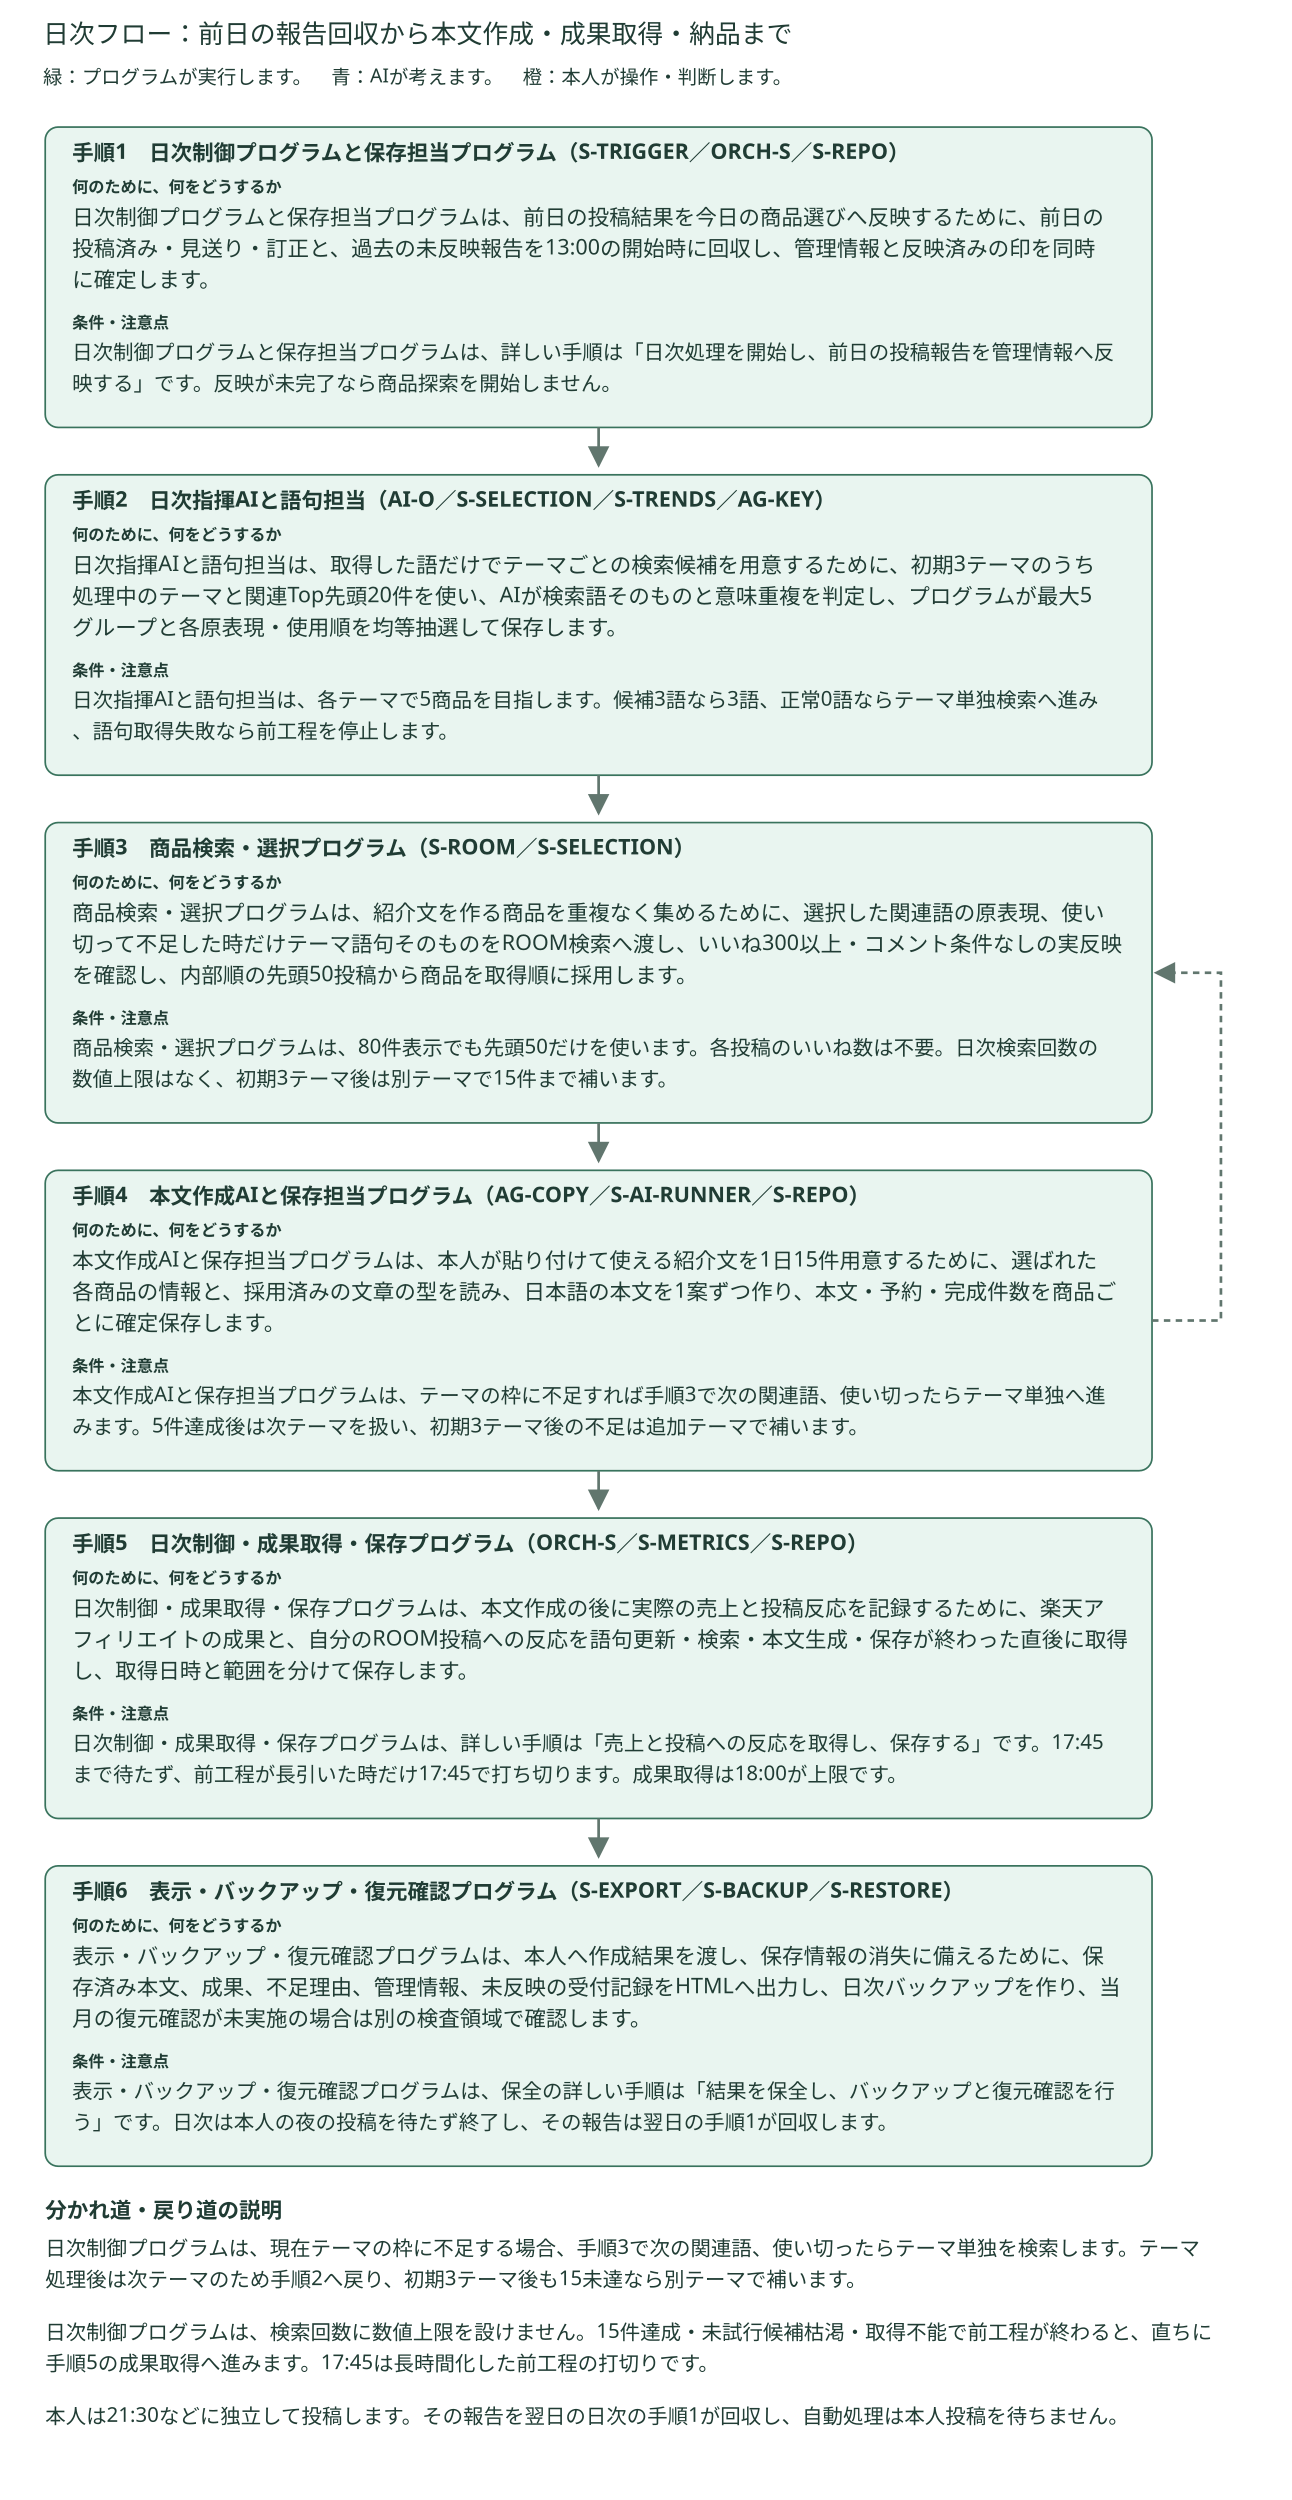
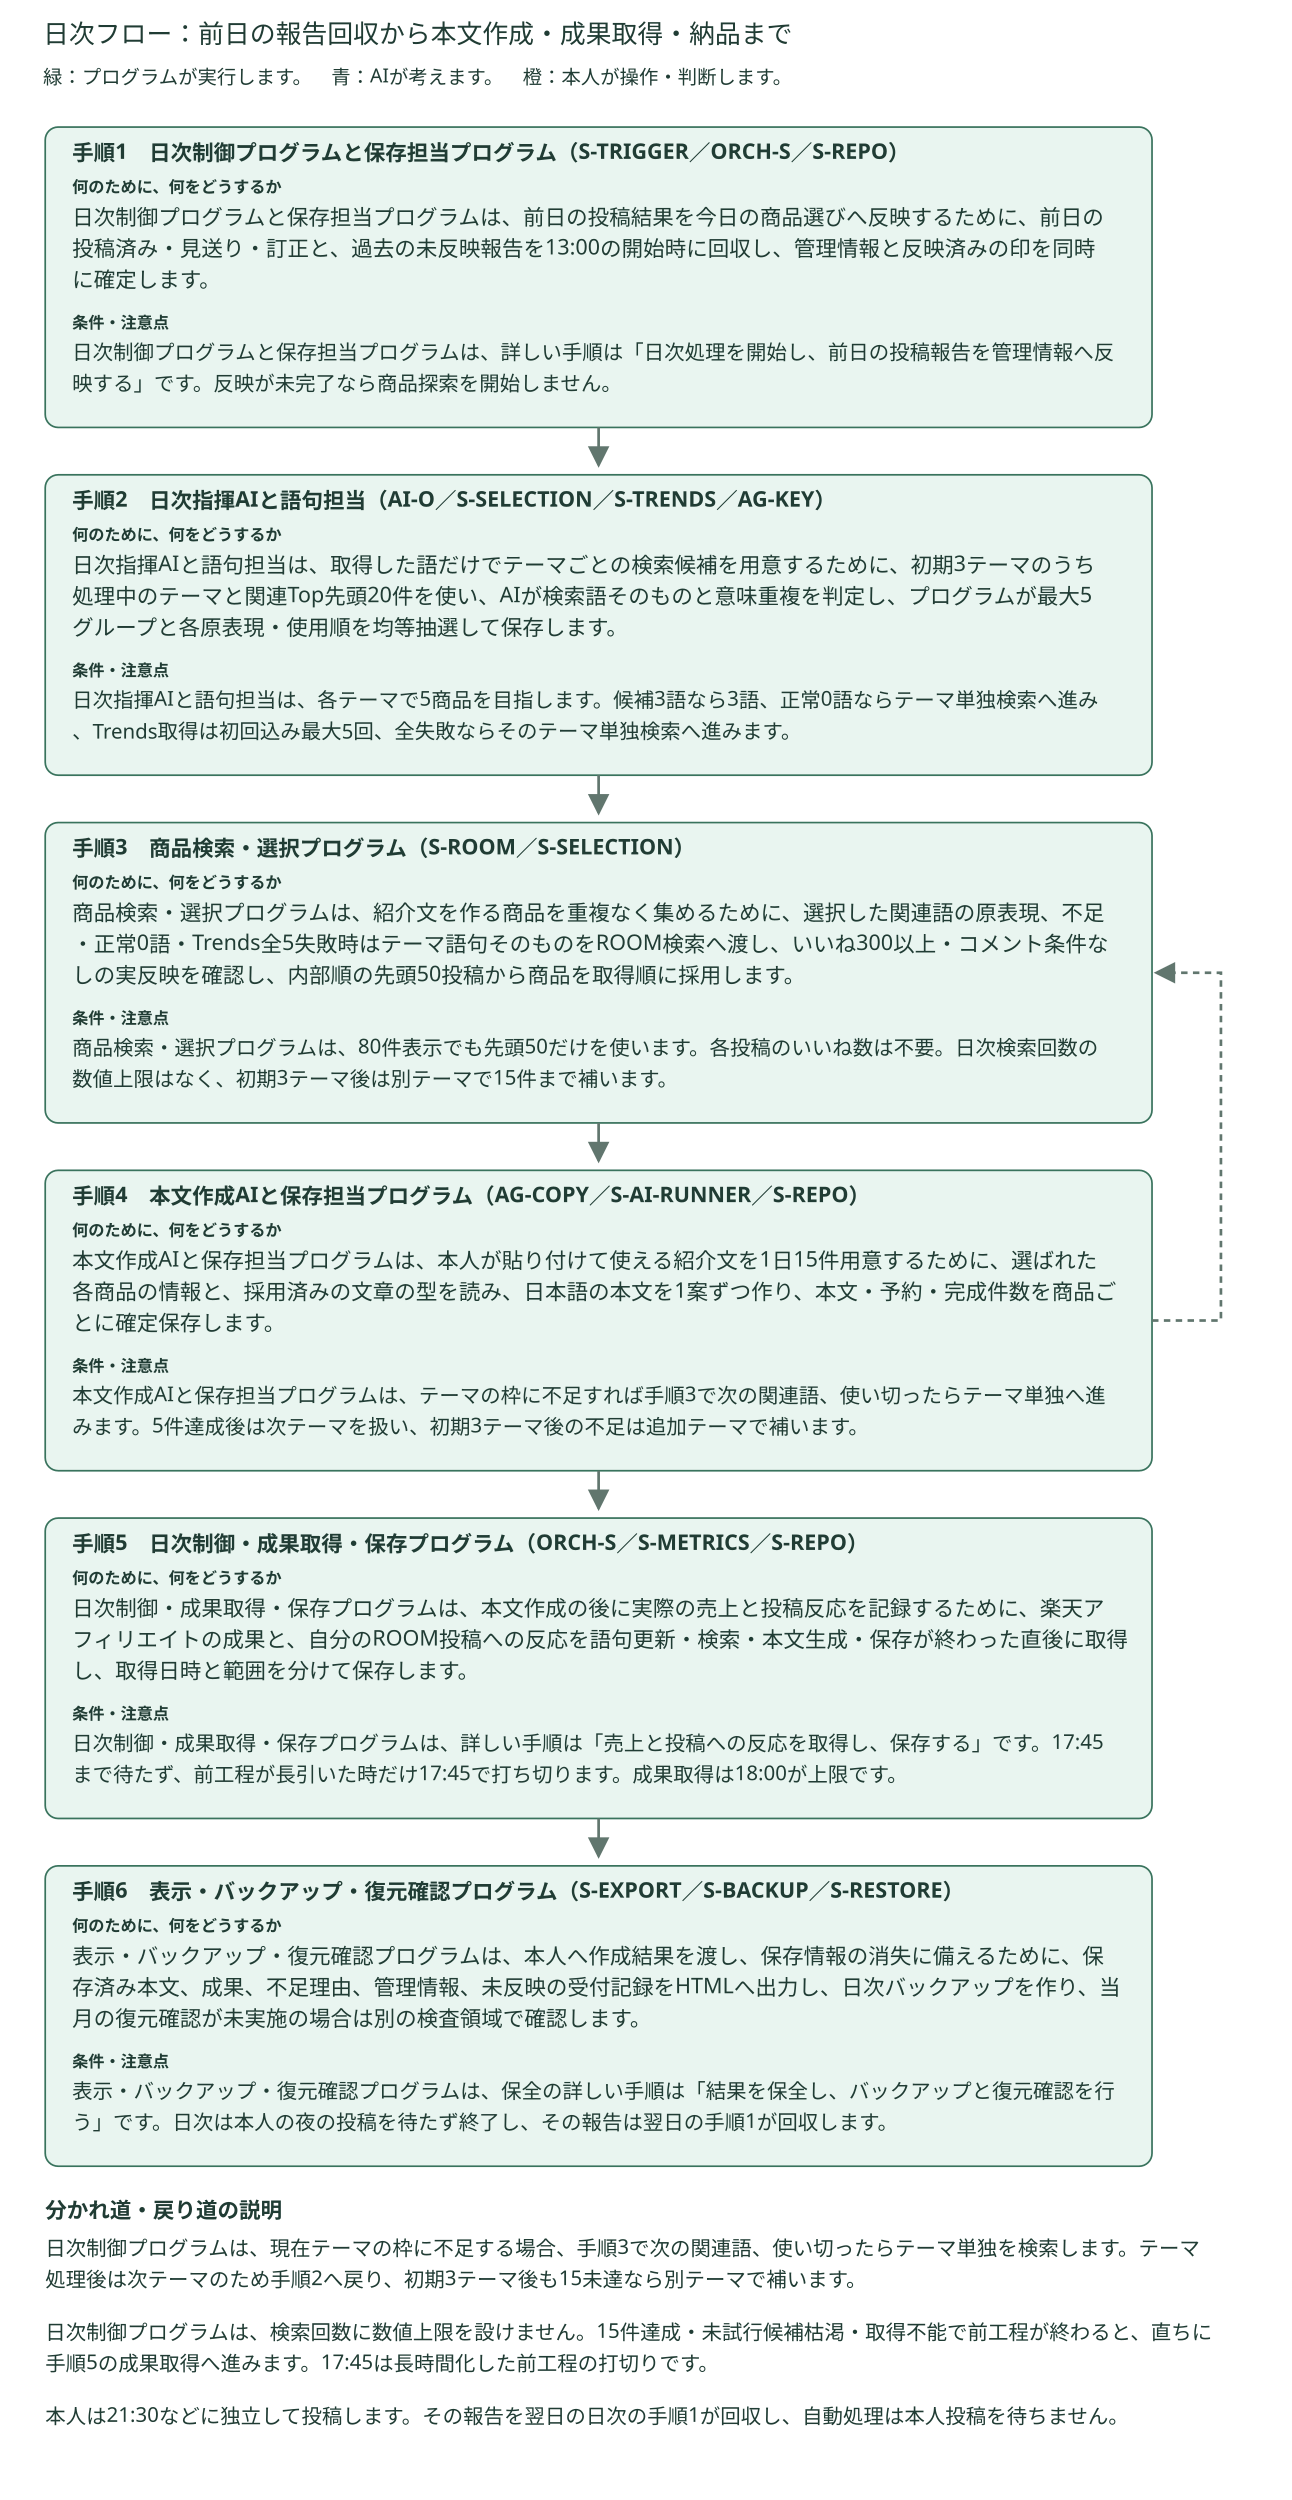
<svg xmlns="http://www.w3.org/2000/svg" viewBox="0 0 1200 2322" role="img" aria-labelledby="task-F02-title task-F02-desc" font-family="Yu Gothic, Meiryo, sans-serif">
  <defs>
    <marker id="task-F02-arrow" markerWidth="8" markerHeight="8" refX="7" refY="4" orient="auto">
      <path d="M0,0 L8,4 L0,8 Z" fill="#61766e" />
    </marker>
  </defs>
  <rect width="1200" height="2322" fill="#fff" />
  <text x="40" y="40" font-size="24" font-weight="400" text-anchor="start" fill="#203c34">日次フロー：前日の報告回収から本文作成・成果取得・納品まで</text>
  <text x="40" y="78" font-size="18" font-weight="400" text-anchor="start" fill="#203c34">緑：プログラムが実行します。　青：AIが考えます。　橙：本人が操作・判断します。</text>
  <g class="diagram-node" data-node="F02-1">
    <rect x="42" y="118" width="1028" height="279" rx="12" fill="#e9f5f0" stroke="#39735d" stroke-width="1.6" />
    <text x="67" y="149" font-size="20" font-weight="700" text-anchor="start" fill="#203c34">手順1　日次制御プログラムと保存担当プログラム（S-TRIGGER／ORCH-S／S-REPO）</text>
    <text x="67" y="179" font-size="15" font-weight="700" text-anchor="start" fill="#203c34">何のために、何をどうするか</text>
    <text x="67" y="209" font-size="20" font-weight="400" text-anchor="start" fill="#203c34">日次制御プログラムと保存担当プログラムは、前日の投稿結果を今日の商品選びへ反映するために、前日の</text>
    <text x="67" y="238" font-size="20" font-weight="400" text-anchor="start" fill="#203c34">投稿済み・見送り・訂正と、過去の未反映報告を13:00の開始時に回収し、管理情報と反映済みの印を同時</text>
    <text x="67" y="267" font-size="20" font-weight="400" text-anchor="start" fill="#203c34">に確定します。</text>
    <text x="67" y="305" font-size="15" font-weight="700" text-anchor="start" fill="#203c34">条件・注意点</text>
    <text x="67" y="334" font-size="19" font-weight="400" text-anchor="start" fill="#203c34">日次制御プログラムと保存担当プログラムは、詳しい手順は「日次処理を開始し、前日の投稿報告を管理情報へ反</text>
    <text x="67" y="363" font-size="19" font-weight="400" text-anchor="start" fill="#203c34">映する」です。反映が未完了なら商品探索を開始しません。</text>
  </g>
  <path d="M 556 397 V 432" fill="none" stroke="#61766e" stroke-width="2.5" marker-end="url(#task-F02-arrow)" />
  <g class="diagram-node" data-node="F02-2">
    <rect x="42" y="441" width="1028" height="279" rx="12" fill="#e9f5f0" stroke="#39735d" stroke-width="1.6" />
    <text x="67" y="472" font-size="20" font-weight="700" text-anchor="start" fill="#203c34">手順2　日次指揮AIと語句担当（AI-O／S-SELECTION／S-TRENDS／AG-KEY）</text>
    <text x="67" y="502" font-size="15" font-weight="700" text-anchor="start" fill="#203c34">何のために、何をどうするか</text>
    <text x="67" y="532" font-size="20" font-weight="400" text-anchor="start" fill="#203c34">日次指揮AIと語句担当は、取得した語だけでテーマごとの検索候補を用意するために、初期3テーマのうち</text>
    <text x="67" y="561" font-size="20" font-weight="400" text-anchor="start" fill="#203c34">処理中のテーマと関連Top先頭20件を使い、AIが検索語そのものと意味重複を判定し、プログラムが最大5</text>
    <text x="67" y="590" font-size="20" font-weight="400" text-anchor="start" fill="#203c34">グループと各原表現・使用順を均等抽選して保存します。</text>
    <text x="67" y="628" font-size="15" font-weight="700" text-anchor="start" fill="#203c34">条件・注意点</text>
    <text x="67" y="657" font-size="19" font-weight="400" text-anchor="start" fill="#203c34">日次指揮AIと語句担当は、各テーマで5商品を目指します。候補3語なら3語、正常0語ならテーマ単独検索へ進み</text>
-     <text x="67" y="686" font-size="19" font-weight="400" text-anchor="start" fill="#203c34">、語句取得失敗なら前工程を停止します。</text>
+     <text x="67" y="686" font-size="19" font-weight="400" text-anchor="start" fill="#203c34">、Trends取得は初回込み最大5回、全失敗ならそのテーマ単独検索へ進みます。</text>
  </g>
  <path d="M 556 720 V 755" fill="none" stroke="#61766e" stroke-width="2.5" marker-end="url(#task-F02-arrow)" />
  <g class="diagram-node" data-node="F02-3">
    <rect x="42" y="764" width="1028" height="279" rx="12" fill="#e9f5f0" stroke="#39735d" stroke-width="1.6" />
    <text x="67" y="795" font-size="20" font-weight="700" text-anchor="start" fill="#203c34">手順3　商品検索・選択プログラム（S-ROOM／S-SELECTION）</text>
    <text x="67" y="825" font-size="15" font-weight="700" text-anchor="start" fill="#203c34">何のために、何をどうするか</text>
-     <text x="67" y="855" font-size="20" font-weight="400" text-anchor="start" fill="#203c34">商品検索・選択プログラムは、紹介文を作る商品を重複なく集めるために、選択した関連語の原表現、使い</text>
-     <text x="67" y="884" font-size="20" font-weight="400" text-anchor="start" fill="#203c34">切って不足した時だけテーマ語句そのものをROOM検索へ渡し、いいね300以上・コメント条件なしの実反映</text>
-     <text x="67" y="913" font-size="20" font-weight="400" text-anchor="start" fill="#203c34">を確認し、内部順の先頭50投稿から商品を取得順に採用します。</text>
+     <text x="67" y="855" font-size="20" font-weight="400" text-anchor="start" fill="#203c34">商品検索・選択プログラムは、紹介文を作る商品を重複なく集めるために、選択した関連語の原表現、不足</text>
+     <text x="67" y="884" font-size="20" font-weight="400" text-anchor="start" fill="#203c34">・正常0語・Trends全5失敗時はテーマ語句そのものをROOM検索へ渡し、いいね300以上・コメント条件な</text>
+     <text x="67" y="913" font-size="20" font-weight="400" text-anchor="start" fill="#203c34">しの実反映を確認し、内部順の先頭50投稿から商品を取得順に採用します。</text>
    <text x="67" y="951" font-size="15" font-weight="700" text-anchor="start" fill="#203c34">条件・注意点</text>
    <text x="67" y="980" font-size="19" font-weight="400" text-anchor="start" fill="#203c34">商品検索・選択プログラムは、80件表示でも先頭50だけを使います。各投稿のいいね数は不要。日次検索回数の</text>
    <text x="67" y="1009" font-size="19" font-weight="400" text-anchor="start" fill="#203c34">数値上限はなく、初期3テーマ後は別テーマで15件まで補います。</text>
  </g>
  <path d="M 556 1043 V 1078" fill="none" stroke="#61766e" stroke-width="2.5" marker-end="url(#task-F02-arrow)" />
  <g class="diagram-node" data-node="F02-4">
    <rect x="42" y="1087" width="1028" height="279" rx="12" fill="#e9f5f0" stroke="#39735d" stroke-width="1.6" />
    <text x="67" y="1118" font-size="20" font-weight="700" text-anchor="start" fill="#203c34">手順4　本文作成AIと保存担当プログラム（AG-COPY／S-AI-RUNNER／S-REPO）</text>
    <text x="67" y="1148" font-size="15" font-weight="700" text-anchor="start" fill="#203c34">何のために、何をどうするか</text>
    <text x="67" y="1178" font-size="20" font-weight="400" text-anchor="start" fill="#203c34">本文作成AIと保存担当プログラムは、本人が貼り付けて使える紹介文を1日15件用意するために、選ばれた</text>
    <text x="67" y="1207" font-size="20" font-weight="400" text-anchor="start" fill="#203c34">各商品の情報と、採用済みの文章の型を読み、日本語の本文を1案ずつ作り、本文・予約・完成件数を商品ご</text>
    <text x="67" y="1236" font-size="20" font-weight="400" text-anchor="start" fill="#203c34">とに確定保存します。</text>
    <text x="67" y="1274" font-size="15" font-weight="700" text-anchor="start" fill="#203c34">条件・注意点</text>
    <text x="67" y="1303" font-size="19" font-weight="400" text-anchor="start" fill="#203c34">本文作成AIと保存担当プログラムは、テーマの枠に不足すれば手順3で次の関連語、使い切ったらテーマ単独へ進</text>
    <text x="67" y="1332" font-size="19" font-weight="400" text-anchor="start" fill="#203c34">みます。5件達成後は次テーマを扱い、初期3テーマ後の不足は追加テーマで補います。</text>
  </g>
  <path d="M 556 1366 V 1401" fill="none" stroke="#61766e" stroke-width="2.5" marker-end="url(#task-F02-arrow)" />
  <g class="diagram-node" data-node="F02-5">
    <rect x="42" y="1410" width="1028" height="279" rx="12" fill="#e9f5f0" stroke="#39735d" stroke-width="1.6" />
    <text x="67" y="1441" font-size="20" font-weight="700" text-anchor="start" fill="#203c34">手順5　日次制御・成果取得・保存プログラム（ORCH-S／S-METRICS／S-REPO）</text>
    <text x="67" y="1471" font-size="15" font-weight="700" text-anchor="start" fill="#203c34">何のために、何をどうするか</text>
    <text x="67" y="1501" font-size="20" font-weight="400" text-anchor="start" fill="#203c34">日次制御・成果取得・保存プログラムは、本文作成の後に実際の売上と投稿反応を記録するために、楽天ア</text>
    <text x="67" y="1530" font-size="20" font-weight="400" text-anchor="start" fill="#203c34">フィリエイトの成果と、自分のROOM投稿への反応を語句更新・検索・本文生成・保存が終わった直後に取得</text>
    <text x="67" y="1559" font-size="20" font-weight="400" text-anchor="start" fill="#203c34">し、取得日時と範囲を分けて保存します。</text>
    <text x="67" y="1597" font-size="15" font-weight="700" text-anchor="start" fill="#203c34">条件・注意点</text>
    <text x="67" y="1626" font-size="19" font-weight="400" text-anchor="start" fill="#203c34">日次制御・成果取得・保存プログラムは、詳しい手順は「売上と投稿への反応を取得し、保存する」です。17:45</text>
    <text x="67" y="1655" font-size="19" font-weight="400" text-anchor="start" fill="#203c34">まで待たず、前工程が長引いた時だけ17:45で打ち切ります。成果取得は18:00が上限です。</text>
  </g>
  <path d="M 556 1689 V 1724" fill="none" stroke="#61766e" stroke-width="2.5" marker-end="url(#task-F02-arrow)" />
  <g class="diagram-node" data-node="F02-6">
    <rect x="42" y="1733" width="1028" height="279" rx="12" fill="#e9f5f0" stroke="#39735d" stroke-width="1.6" />
    <text x="67" y="1764" font-size="20" font-weight="700" text-anchor="start" fill="#203c34">手順6　表示・バックアップ・復元確認プログラム（S-EXPORT／S-BACKUP／S-RESTORE）</text>
    <text x="67" y="1794" font-size="15" font-weight="700" text-anchor="start" fill="#203c34">何のために、何をどうするか</text>
    <text x="67" y="1824" font-size="20" font-weight="400" text-anchor="start" fill="#203c34">表示・バックアップ・復元確認プログラムは、本人へ作成結果を渡し、保存情報の消失に備えるために、保</text>
    <text x="67" y="1853" font-size="20" font-weight="400" text-anchor="start" fill="#203c34">存済み本文、成果、不足理由、管理情報、未反映の受付記録をHTMLへ出力し、日次バックアップを作り、当</text>
    <text x="67" y="1882" font-size="20" font-weight="400" text-anchor="start" fill="#203c34">月の復元確認が未実施の場合は別の検査領域で確認します。</text>
    <text x="67" y="1920" font-size="15" font-weight="700" text-anchor="start" fill="#203c34">条件・注意点</text>
    <text x="67" y="1949" font-size="19" font-weight="400" text-anchor="start" fill="#203c34">表示・バックアップ・復元確認プログラムは、保全の詳しい手順は「結果を保全し、バックアップと復元確認を行</text>
    <text x="67" y="1978" font-size="19" font-weight="400" text-anchor="start" fill="#203c34">う」です。日次は本人の夜の投稿を待たず終了し、その報告は翌日の手順1が回収します。</text>
  </g>
  <path d="M 1070 1226.5 H 1134 V 903.5 H 1074" fill="none" stroke="#61766e" stroke-width="2.5" stroke-dasharray="6 5" marker-end="url(#task-F02-arrow)" />
  <text x="42" y="2060" font-size="20" font-weight="700" text-anchor="start" fill="#203c34">分かれ道・戻り道の説明</text>
  <text x="42" y="2095" font-size="19" font-weight="400" text-anchor="start" fill="#203c34">日次制御プログラムは、現在テーマの枠に不足する場合、手順3で次の関連語、使い切ったらテーマ単独を検索します。テーマ</text>
  <text x="42" y="2124" font-size="19" font-weight="400" text-anchor="start" fill="#203c34">処理後は次テーマのため手順2へ戻り、初期3テーマ後も15未達なら別テーマで補います。</text>
  <text x="42" y="2173" font-size="19" font-weight="400" text-anchor="start" fill="#203c34">日次制御プログラムは、検索回数に数値上限を設けません。15件達成・未試行候補枯渇・取得不能で前工程が終わると、直ちに</text>
  <text x="42" y="2202" font-size="19" font-weight="400" text-anchor="start" fill="#203c34">手順5の成果取得へ進みます。17:45は長時間化した前工程の打切りです。</text>
  <text x="42" y="2251" font-size="19" font-weight="400" text-anchor="start" fill="#203c34">本人は21:30などに独立して投稿します。その報告を翌日の日次の手順1が回収し、自動処理は本人投稿を待ちません。</text>
</svg>
